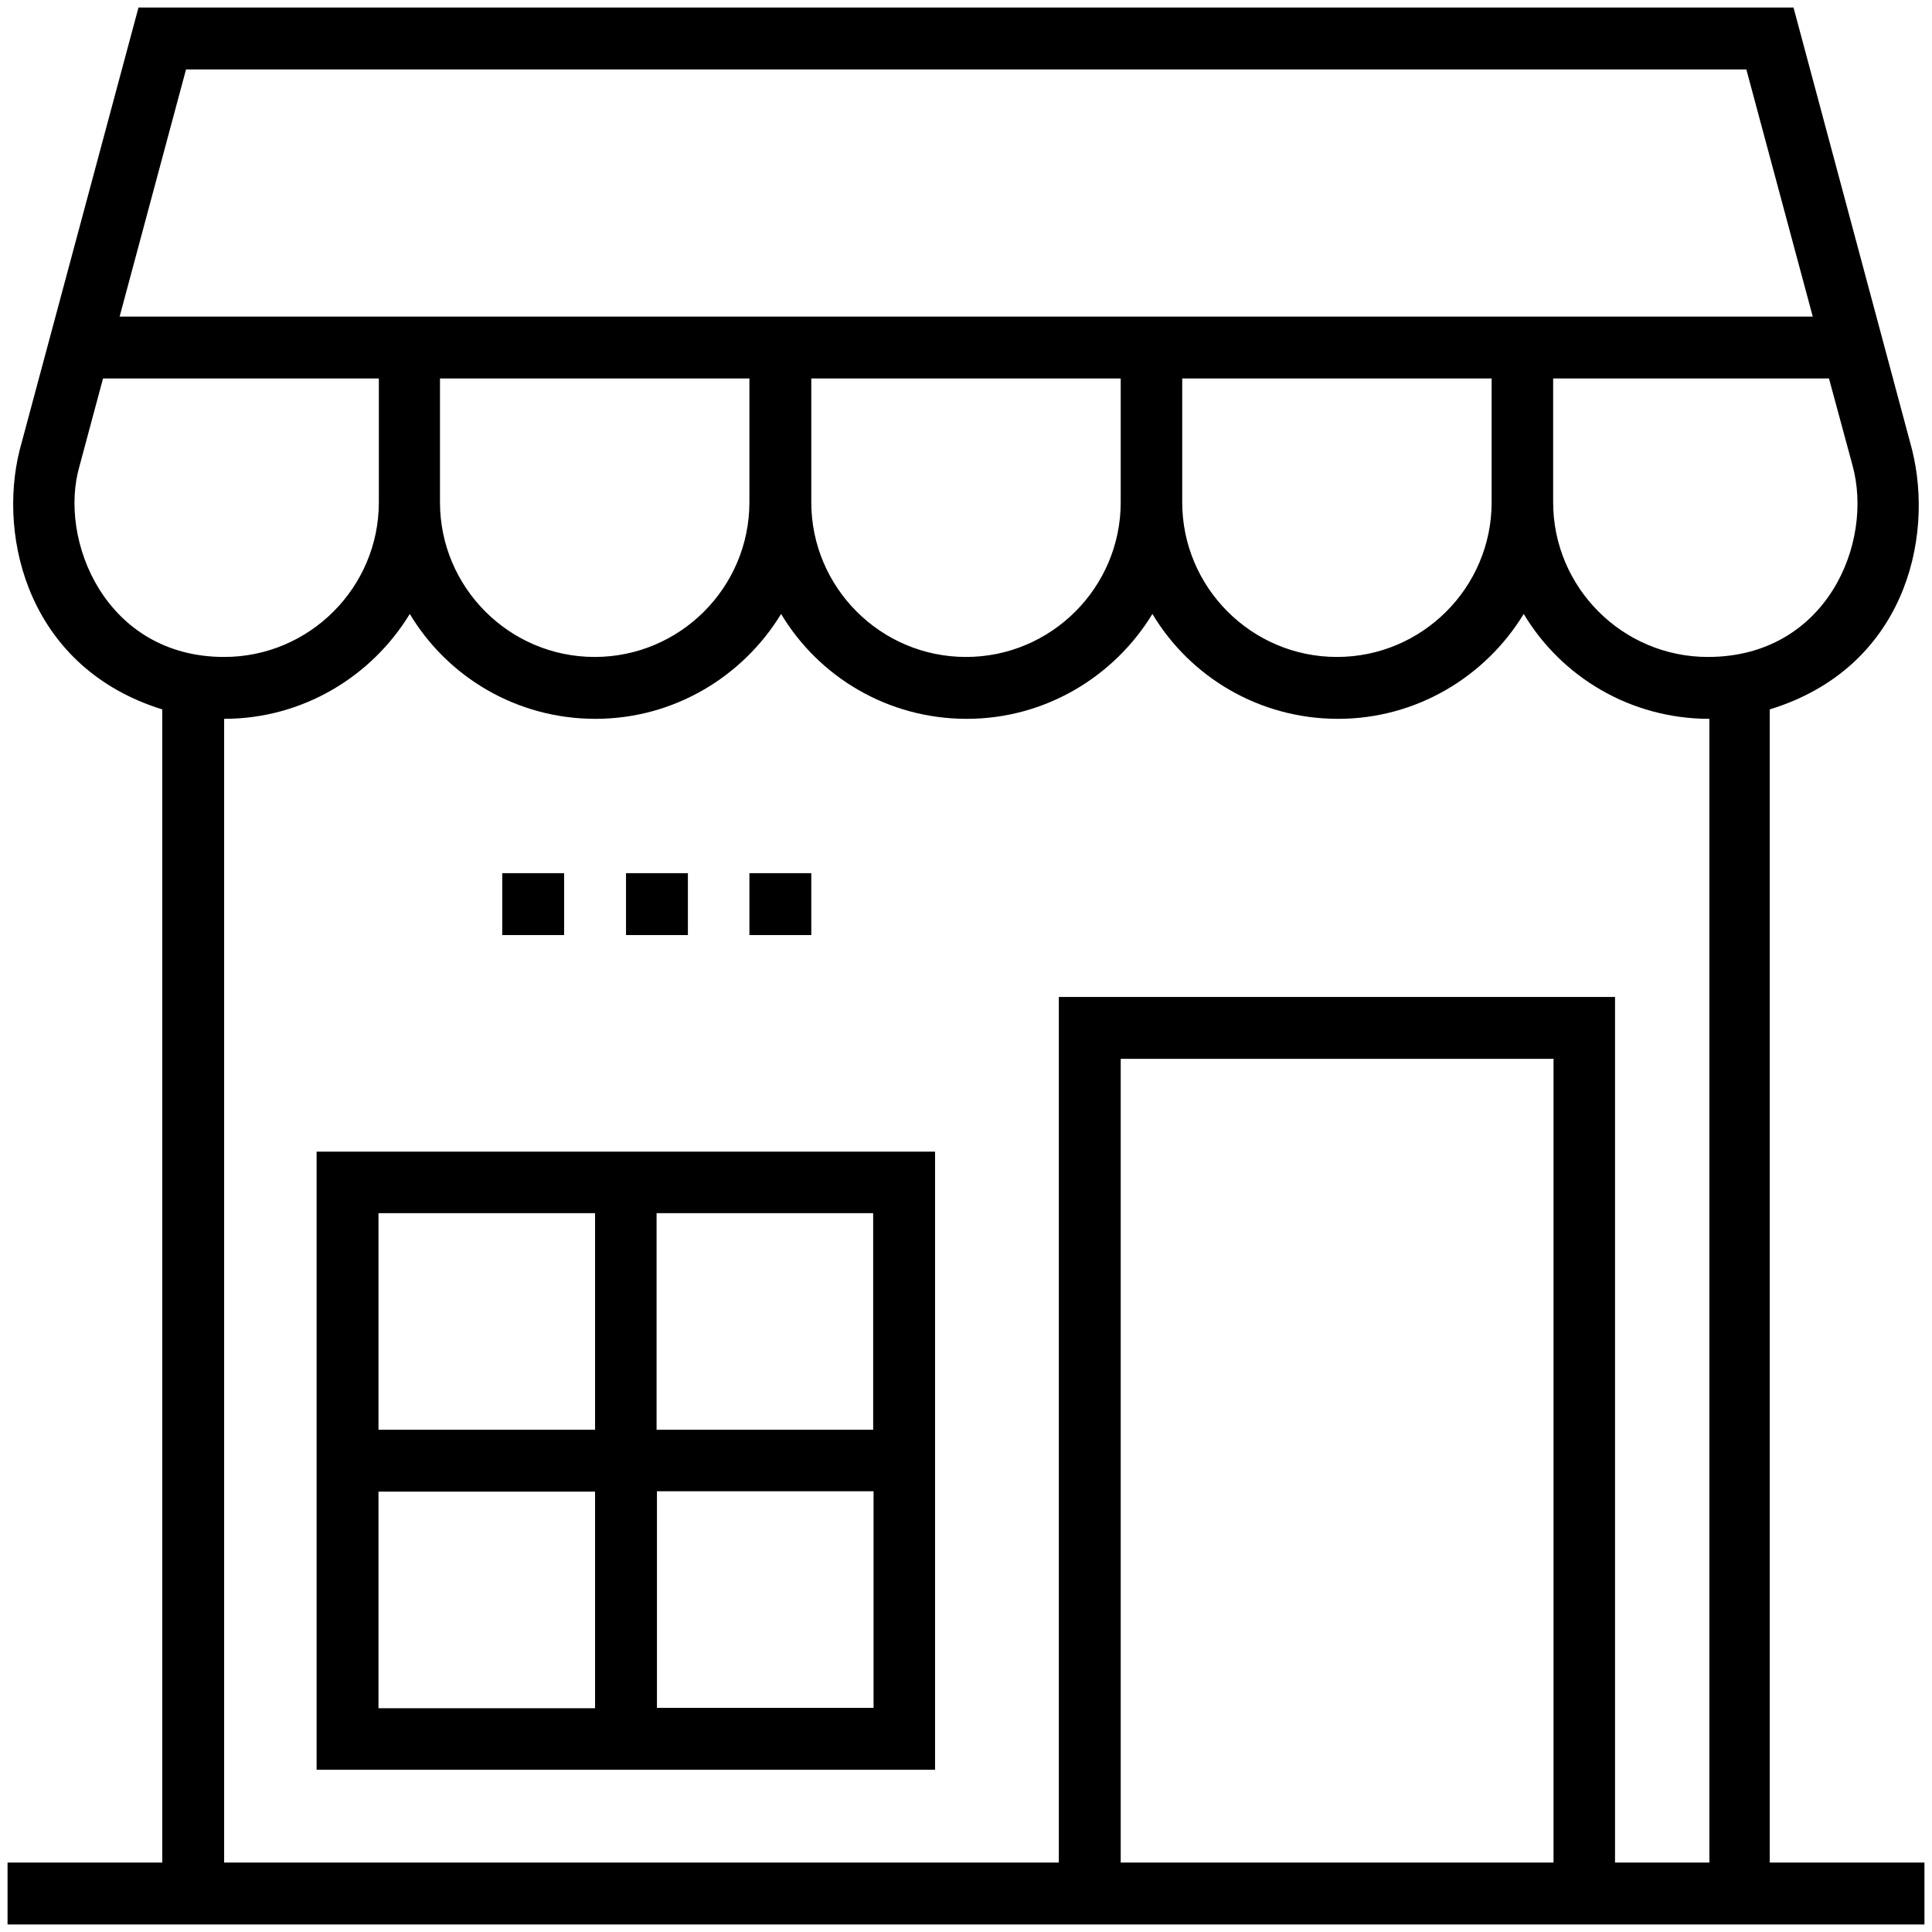
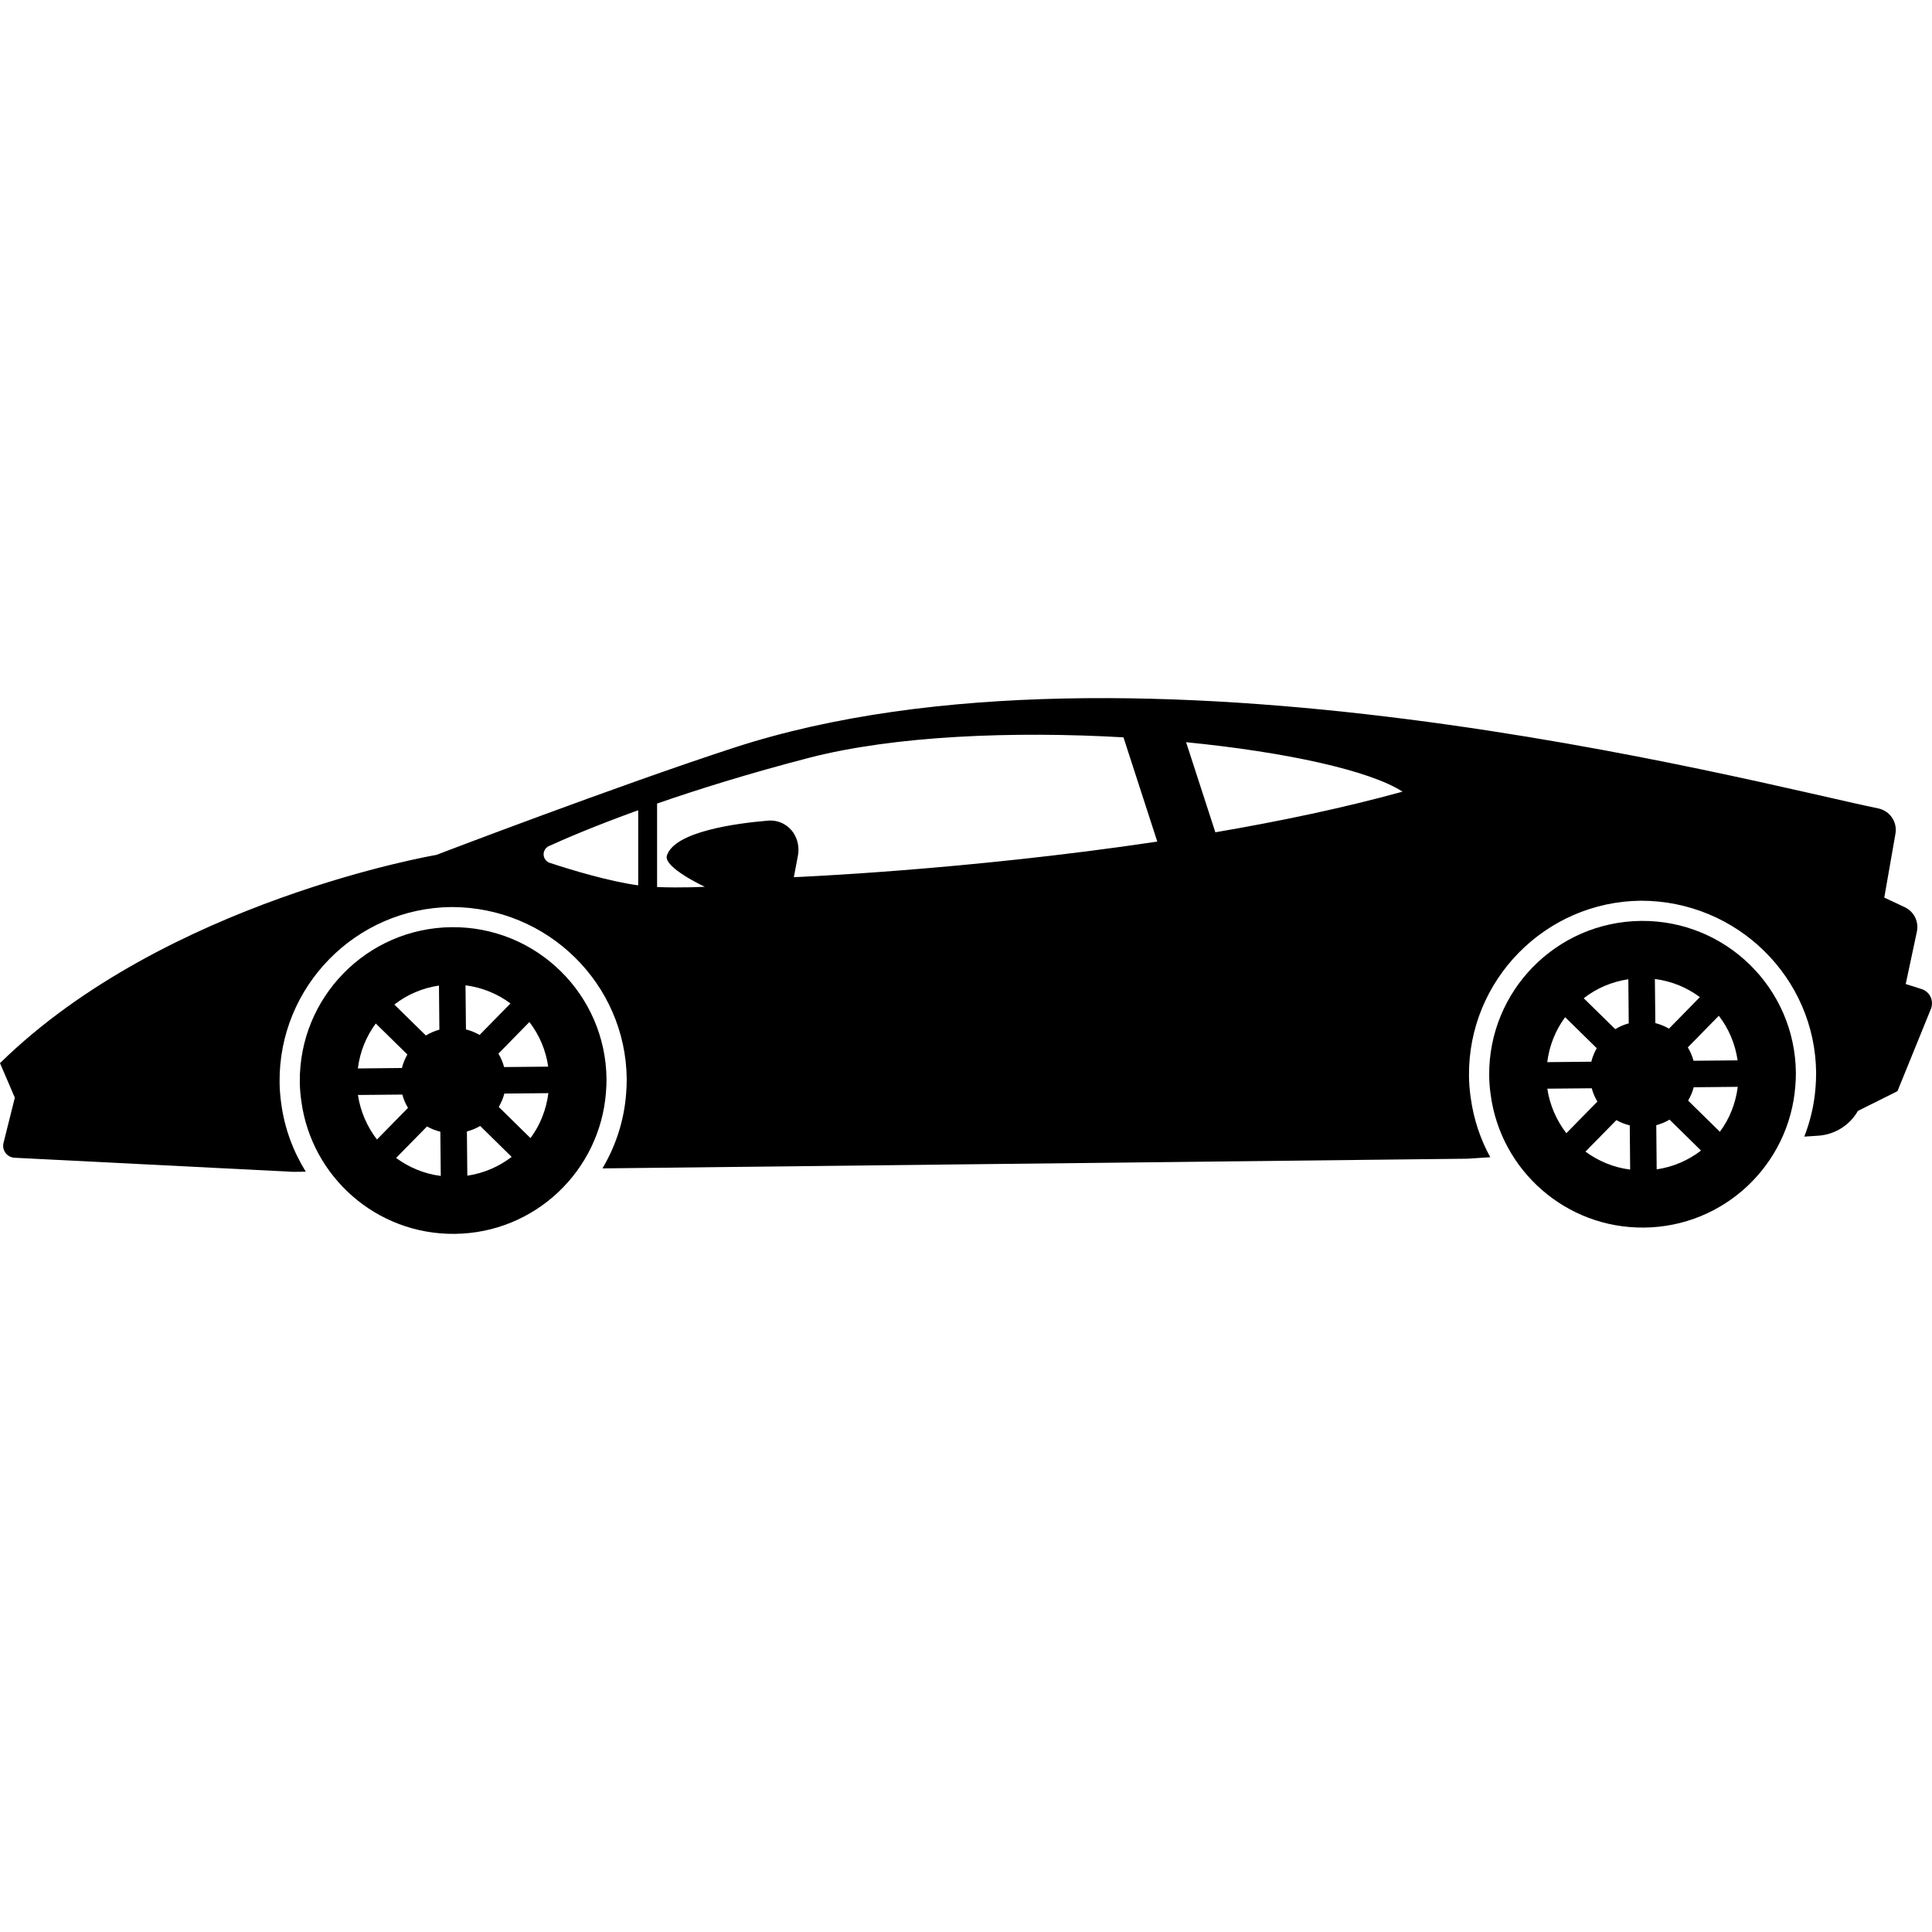
- <svg xmlns="http://www.w3.org/2000/svg" version="1.1" x="0px" y="0px" viewBox="0 0 512 512" enable-background="new 0 0 512 512" xml:space="preserve">
+ <svg xmlns="http://www.w3.org/2000/svg" version="1.1" id="Capa_1" x="0px" y="0px" viewBox="0 0 99.301 99.301" style="enable-background:new 0 0 99.301 99.301;" xml:space="preserve">
  <g>
-     <path d="M469,493.6V188c35.5-10.9,43.7-45,37.7-68.9L475.3,2H36.7L5.2,119.3C-0.7,143,7.9,177.1,43,188v305.6H2V510h508v-16.4H469z    M452.6,174.1c-22.6,0-41-18.4-41-41v-32.8h73.1l6.2,22.9C496.7,144,483.9,174.1,452.6,174.1z M116.7,100.3h81.9v32.8   c0,22.6-18.4,41-41,41c-22.6,0-41-18.4-41-41V100.3z M215,100.3H297v32.8c0,22.6-18.4,41-41,41c-22.6,0-41-18.4-41-41V100.3z    M313.4,100.3h81.9v32.8c0,22.6-18.4,41-41,41c-22.6,0-41-18.4-41-41V100.3z M49.3,18.4h413.5l17.6,65.5H31.7L49.3,18.4z    M21.1,123.4l6.2-23.1h73.1v32.8c0,22.6-18.4,41-41,41C28,174.1,15.3,143.1,21.1,123.4z M297,493.6v-213h114.7v213H297z    M452.6,493.6h-24.6V264.2H280.6v229.4H59.4V190.5c20.8,0,39.1-11.2,49.2-27.8c10,16.7,28.3,27.8,49.2,27.8   c20.8,0,39.1-11.2,49.2-27.8c10,16.7,28.3,27.8,49.2,27.8c20.8,0,39.1-11.2,49.2-27.8c10,16.7,28.3,27.8,49.2,27.8   c20.8,0,39.1-11.2,49.2-27.8c10,16.7,28.3,27.8,49.2,27.8V493.6z" />
-     <path d="M83.9,469h163.9V305.2H83.9V469z M100.3,395.3h57.4v57.4h-57.4V395.3z M174.1,452.6v-57.4h57.4v57.4H174.1z M231.4,378.9   h-57.4v-57.4h57.4V378.9z M157.7,321.5v57.4h-57.4v-57.4H157.7z" />
-     <rect x="165.9" y="231.4" width="16.4" height="16.4" />
-     <rect x="133.1" y="231.4" width="16.4" height="16.4" />
-     <rect x="198.6" y="231.4" width="16.4" height="16.4" />
+     <g>
+       <path d="M31.174,55.464c-0.041-4.354-3.604-7.85-7.958-7.809c-4.353,0.043-7.848,3.604-7.807,7.957    c0.003,0.337,0.034,0.664,0.079,0.99c0.525,3.882,3.861,6.855,7.877,6.816c4.128-0.038,7.477-3.241,7.781-7.282    C31.163,55.915,31.176,55.69,31.174,55.464z M22.562,50.656l0.021,2.267c-0.248,0.066-0.479,0.167-0.694,0.299l-1.621-1.59    C20.924,51.123,21.704,50.782,22.562,50.656z M19.314,52.606l1.624,1.592c-0.124,0.219-0.219,0.449-0.28,0.695l-2.265,0.023    C18.501,54.056,18.822,53.271,19.314,52.606z M18.397,56.28l2.282-0.021c0.067,0.244,0.164,0.473,0.292,0.683l-1.596,1.626    C18.872,57.916,18.526,57.134,18.397,56.28z M20.359,59.516l1.588-1.619c0.211,0.12,0.444,0.21,0.686,0.271l0.022,2.273    C21.801,60.332,21.019,60.003,20.359,59.516z M28.177,54.823l-2.267,0.022c-0.064-0.247-0.165-0.477-0.292-0.691l1.592-1.624    C27.716,53.186,28.051,53.964,28.177,54.823z M23.926,50.643c0.862,0.112,1.648,0.438,2.312,0.932l-1.589,1.62    c-0.217-0.126-0.451-0.223-0.7-0.284L23.926,50.643z M24.019,60.428l-0.021-2.273c0.243-0.063,0.472-0.158,0.682-0.284    l1.618,1.591C25.647,59.96,24.872,60.303,24.019,60.428z M27.266,58.496l-1.631-1.601c0.121-0.214,0.224-0.439,0.287-0.688    l2.264-0.021C28.075,57.044,27.759,57.836,27.266,58.496z" />
+       <path d="M84.348,47.333c-4.354,0.043-7.848,3.603-7.807,7.956c0.003,0.338,0.033,0.665,0.078,0.99    c0.525,3.882,3.861,6.854,7.877,6.816c4.129-0.038,7.478-3.242,7.781-7.283c0.018-0.223,0.03-0.446,0.028-0.674    C92.265,50.785,88.701,47.293,84.348,47.333z M83.693,50.332l0.021,2.267c-0.249,0.067-0.479,0.168-0.693,0.298l-1.621-1.59    C82.055,50.798,82.836,50.459,83.693,50.332z M80.445,52.281l1.625,1.594c-0.123,0.218-0.22,0.447-0.279,0.694l-2.266,0.023    C79.634,53.731,79.955,52.945,80.445,52.281z M79.529,55.956l2.283-0.021c0.065,0.244,0.163,0.473,0.291,0.684l-1.596,1.626    C80.005,57.591,79.656,56.81,79.529,55.956z M81.49,59.19l1.588-1.618c0.211,0.121,0.445,0.21,0.688,0.271l0.021,2.272    C82.933,60.006,82.152,59.679,81.49,59.19z M89.31,54.5l-2.267,0.021c-0.064-0.247-0.165-0.476-0.292-0.689l1.593-1.624    C88.848,52.861,89.183,53.64,89.31,54.5z M85.058,50.318c0.862,0.111,1.647,0.438,2.312,0.932l-1.588,1.621    c-0.217-0.127-0.451-0.224-0.701-0.286L85.058,50.318z M85.15,60.103l-0.021-2.271c0.243-0.064,0.472-0.159,0.683-0.286    l1.617,1.591C86.779,59.636,86.004,59.979,85.15,60.103z M88.398,58.17l-1.632-1.601c0.122-0.213,0.226-0.438,0.287-0.686    l2.265-0.022C89.207,56.719,88.892,57.512,88.398,58.17z" />
+       <path d="M99.229,51.241c-0.091-0.193-0.259-0.342-0.463-0.405l-0.816-0.259l0.574-2.693c0.109-0.513-0.148-1.034-0.625-1.257    l-1.051-0.493l0.575-3.284c0.104-0.602-0.287-1.176-0.886-1.299c-6.532-1.347-38.256-9.82-58.813-3.12    c-6.015,1.959-15.298,5.51-15.298,5.51S8.512,46.298,0,54.643l0.762,1.776l-0.581,2.324c-0.045,0.178-0.007,0.365,0.102,0.515    c0.109,0.146,0.279,0.237,0.462,0.248l14.324,0.724l0.649-0.007c-0.644-1.037-1.088-2.212-1.26-3.479    c-0.057-0.41-0.085-0.769-0.088-1.12c-0.046-4.916,3.917-8.956,8.835-9.004c4.958,0,8.96,3.964,9.007,8.835    c0.002,0.257-0.012,0.51-0.031,0.763c-0.105,1.392-0.539,2.694-1.216,3.835l44.465-0.498l1.166-0.076    c-0.508-0.93-0.855-1.96-1.005-3.06c-0.058-0.41-0.085-0.769-0.088-1.12c-0.046-4.916,3.917-8.956,8.835-9.004    c4.958,0,8.961,3.965,9.007,8.836c0.002,0.257-0.011,0.51-0.03,0.763c-0.066,0.885-0.269,1.732-0.578,2.526l0.717-0.047    c0.852-0.057,1.617-0.534,2.039-1.274l2.033-1.015l1.719-4.228C99.324,51.657,99.318,51.435,99.229,51.241z M28.259,44.349    c-0.182-0.06-0.308-0.225-0.318-0.416c-0.01-0.188,0.098-0.368,0.271-0.446c0.92-0.419,2.458-1.072,4.591-1.843v3.862    C31.302,45.297,29.421,44.731,28.259,44.349z M40.88,42.98c-0.257-0.532-0.815-0.851-1.403-0.801    c-1.646,0.138-4.814,0.561-5.201,1.799c-0.189,0.605,1.947,1.601,1.947,1.601s-1.195,0.065-2.45,0.013v-4.291    c2.1-0.729,4.692-1.539,7.771-2.341c4.423-1.15,10.543-1.388,16.2-1.062l1.738,5.358c-9.862,1.476-18.68,1.829-18.68,1.829    l0.209-1.104C41.076,43.644,41.03,43.292,40.88,42.98z M62.466,42.778l-1.503-4.63c5.115,0.504,9.439,1.45,11.126,2.542    C69.033,41.533,65.734,42.22,62.466,42.778z" />
+     </g>
  </g>
+   <g>
+ </g>
+   <g>
+ </g>
+   <g>
+ </g>
+   <g>
+ </g>
+   <g>
+ </g>
+   <g>
+ </g>
+   <g>
+ </g>
+   <g>
+ </g>
+   <g>
+ </g>
+   <g>
+ </g>
+   <g>
+ </g>
+   <g>
+ </g>
+   <g>
+ </g>
+   <g>
+ </g>
+   <g>
+ </g>
</svg>
